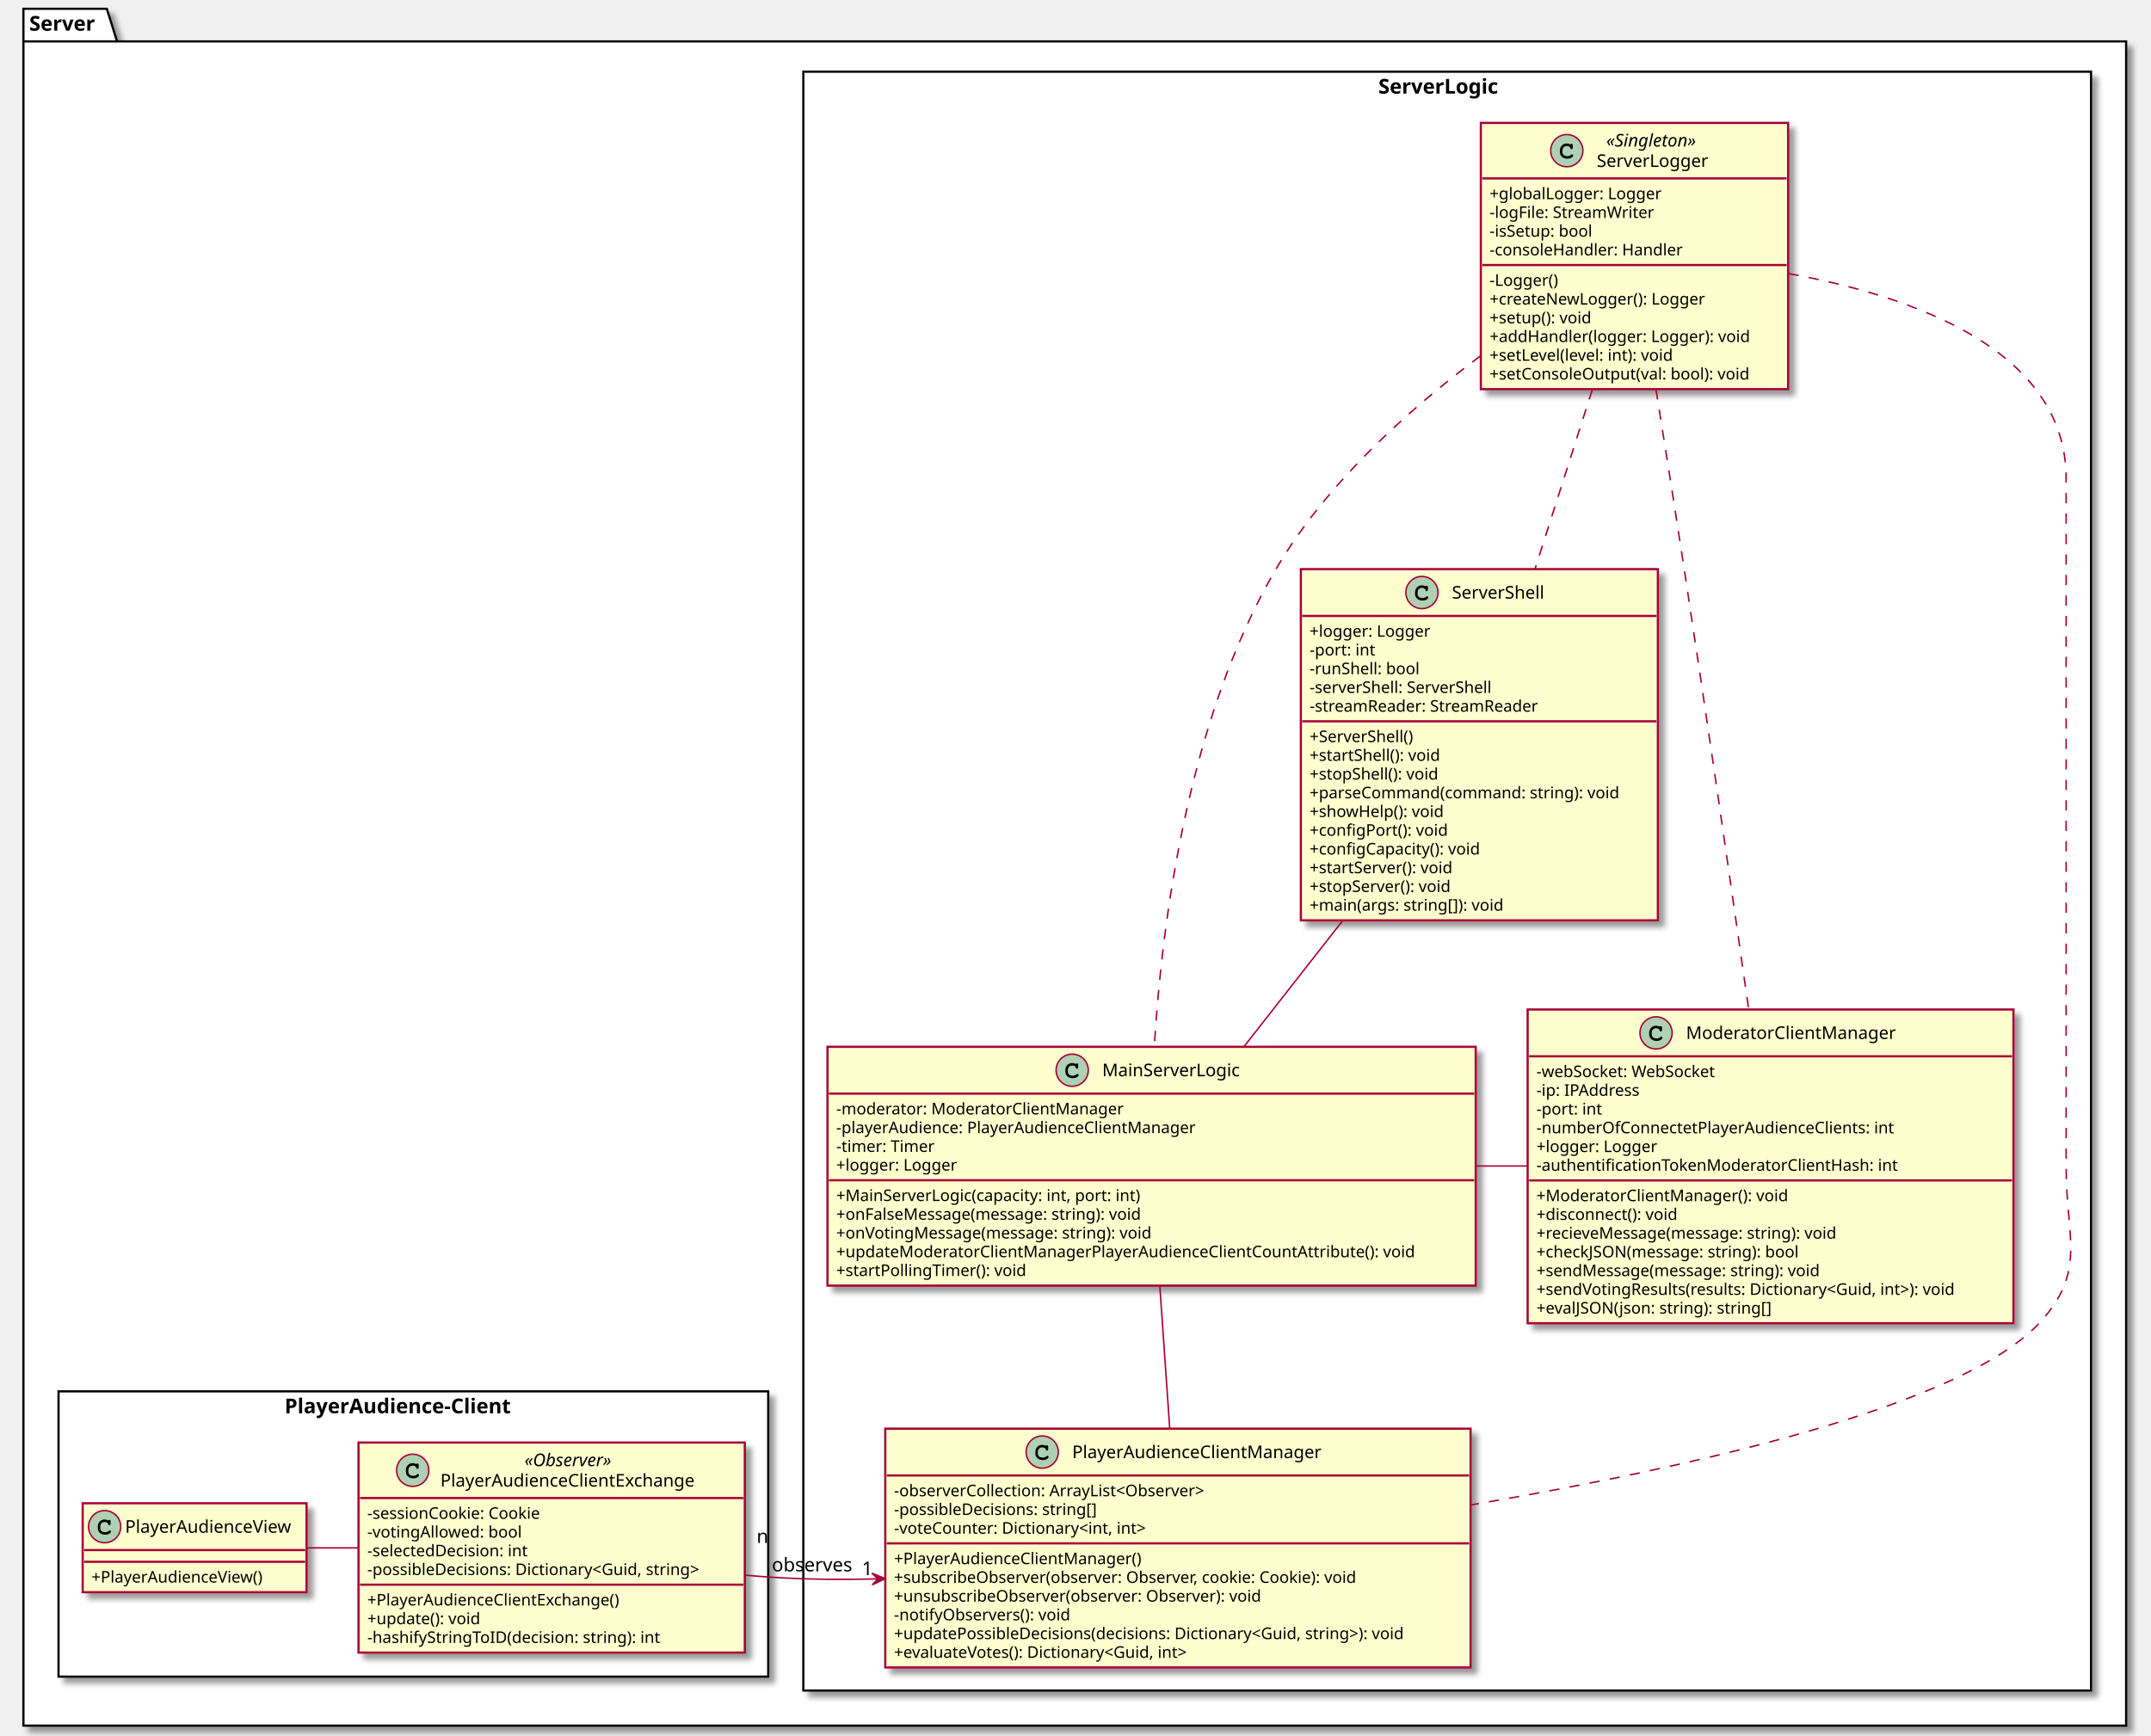
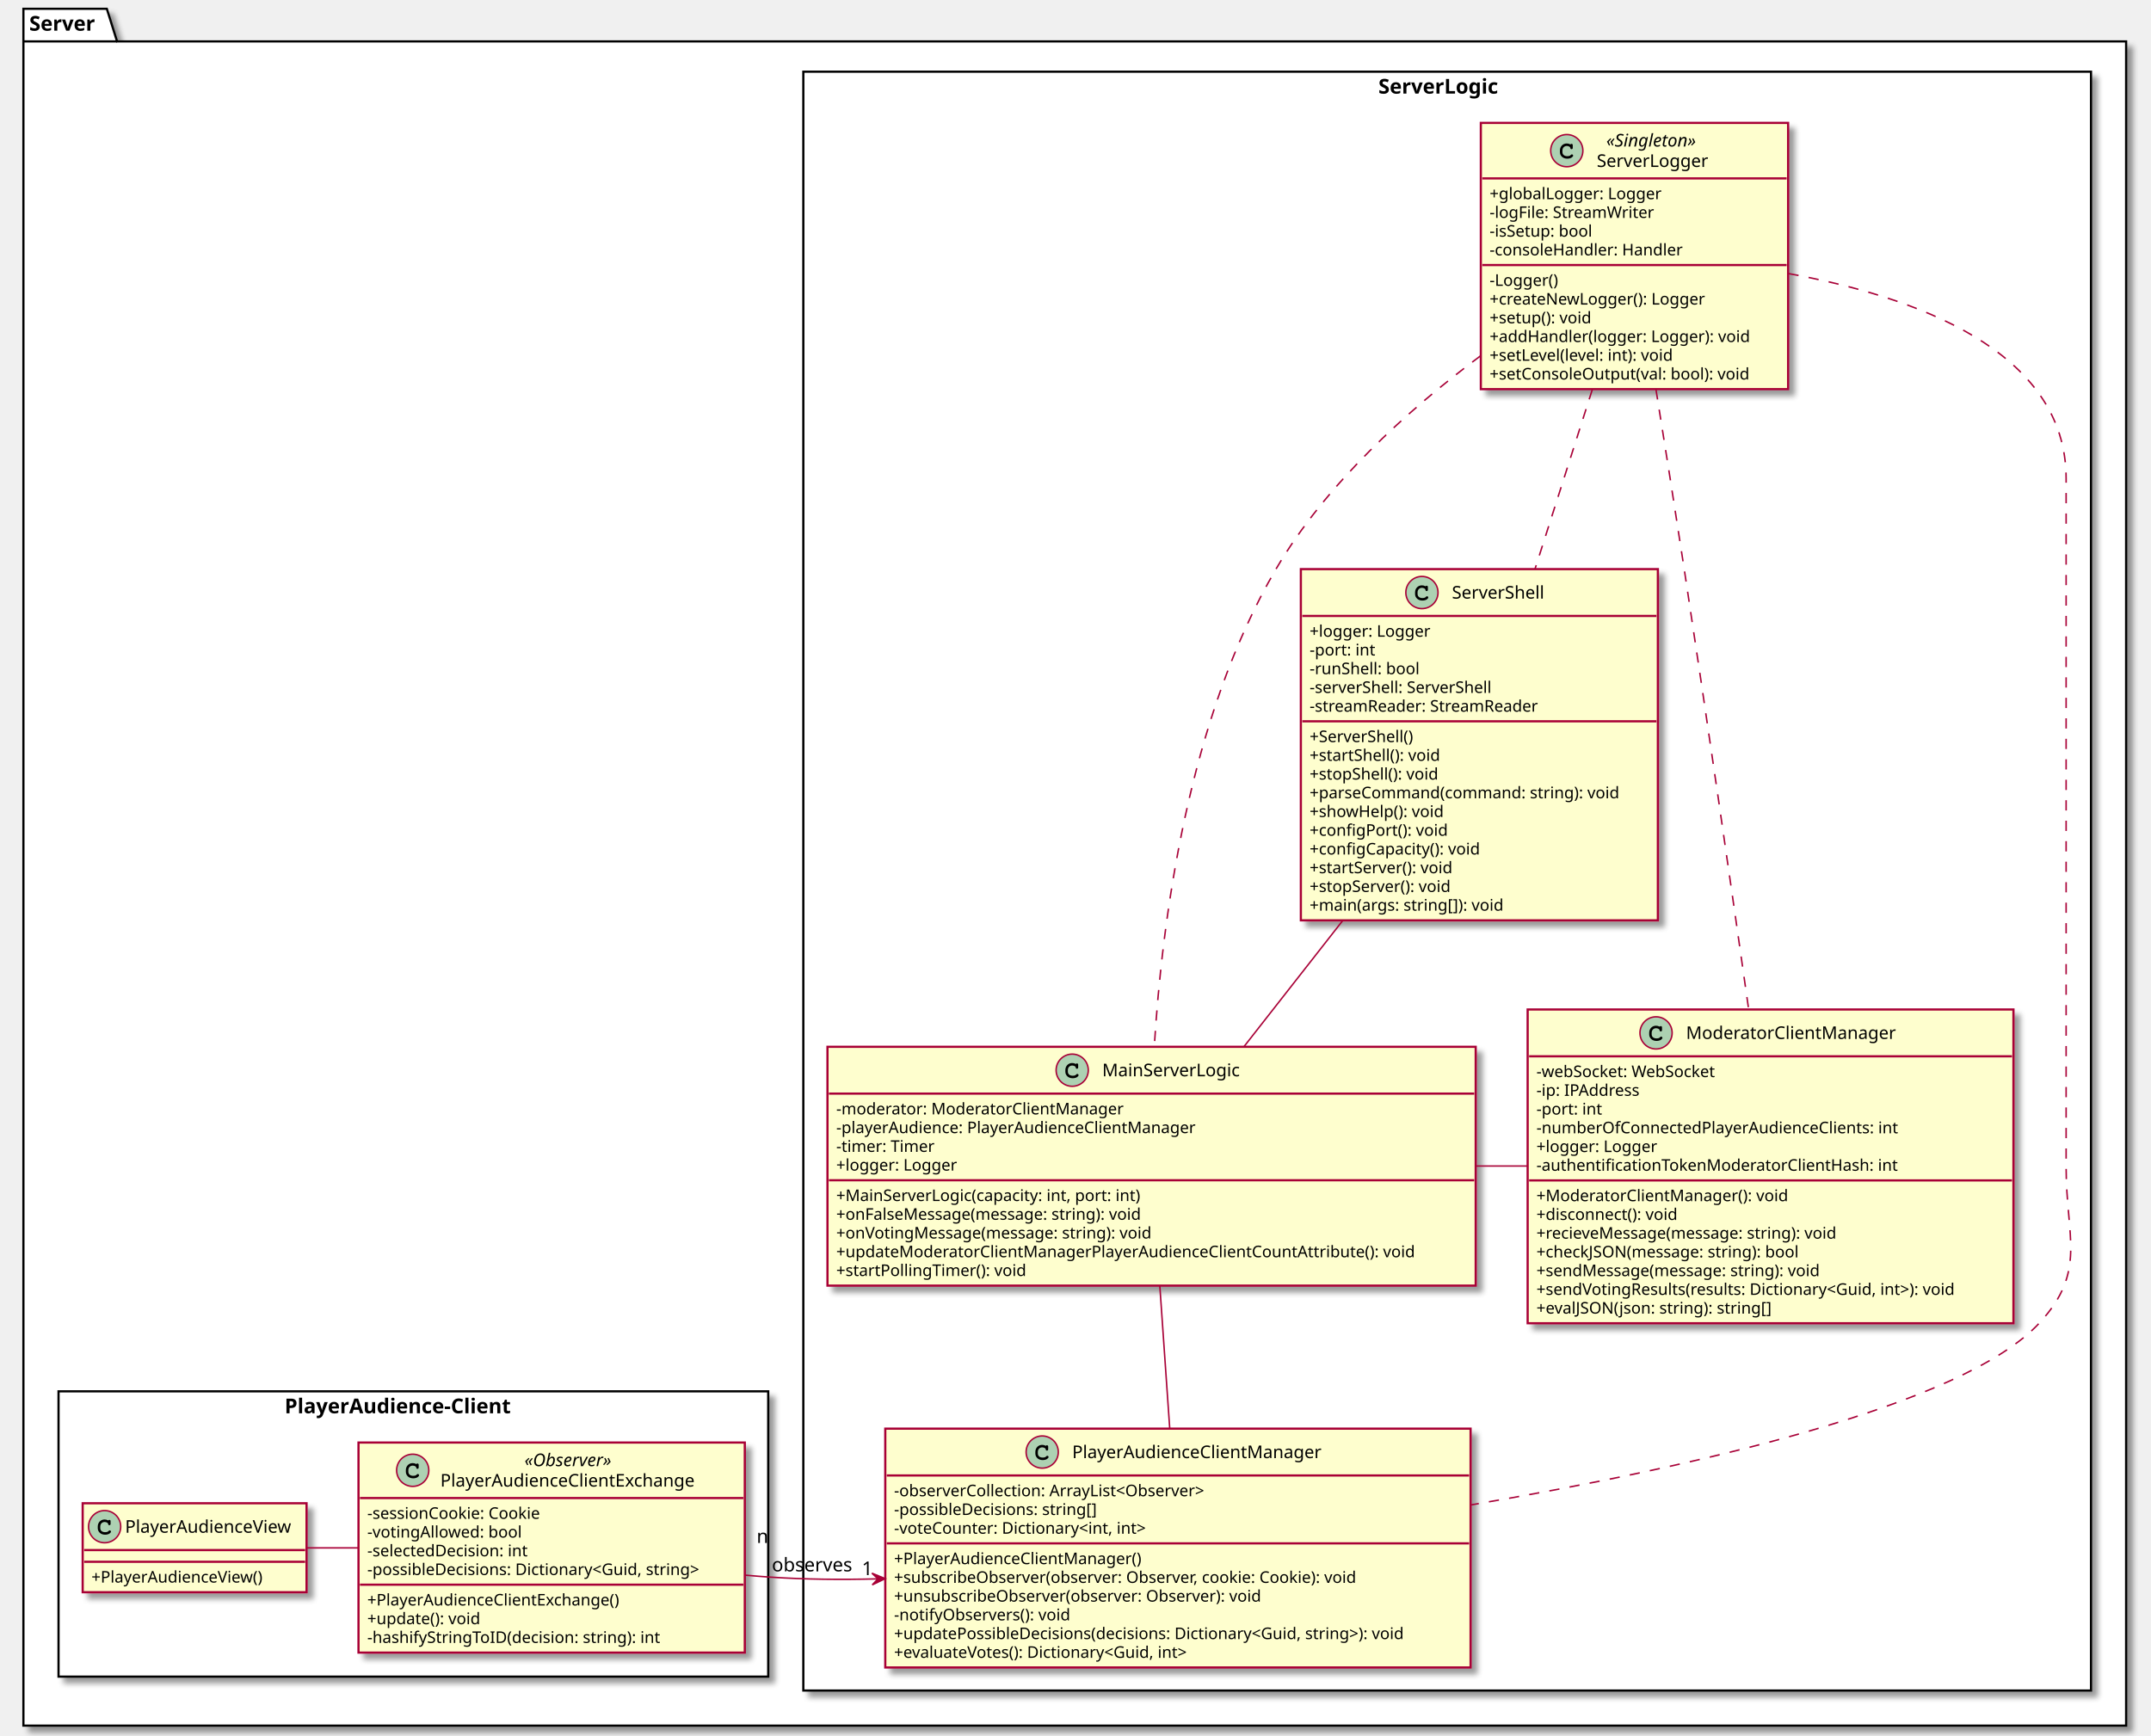
<svg xmlns="http://www.w3.org/2000/svg" contentScriptType="application/ecmascript" contentStyleType="text/css" height="1186px" preserveAspectRatio="none" style="width:1470px;height:1186px;" version="1.1" viewBox="0 0 1470 1186" width="1470px" zoomAndPan="magnify">
  <defs>
-     <filter height="300%" id="f1bm9uw2ctf3d1" width="300%" x="-1" y="-1">
+     <filter height="300%" id="fohk0xqrsvtcb" width="300%" x="-1" y="-1">
      <feGaussianBlur result="blurOut" stdDeviation="2.0" />
      <feColorMatrix in="blurOut" result="blurOut2" type="matrix" values="0 0 0 0 0 0 0 0 0 0 0 0 0 0 0 0 0 0 .4 0" />
      <feOffset dx="4.0" dy="4.0" in="blurOut2" result="blurOut3" />
      <feBlend in="SourceGraphic" in2="blurOut3" mode="normal" />
    </filter>
  </defs>
  <g>
-     <polygon fill="#FFFFFF" filter="url(#f1bm9uw2ctf3d1)" points="16,6,73,6,80,28.297,1453,28.297,1453,1179.5,16,1179.5,16,6" style="stroke: #000000; stroke-width: 1.5;" />
+     <polygon fill="#FFFFFF" filter="url(#fohk0xqrsvtcb)" points="16,6,73,6,80,28.297,1453,28.297,1453,1179.5,16,1179.5,16,6" style="stroke: #000000; stroke-width: 1.5;" />
    <line style="stroke: #000000; stroke-width: 1.5;" x1="16" x2="80" y1="28.297" y2="28.297" />
    <text fill="#000000" font-family="sans-serif" font-size="14" font-weight="bold" lengthAdjust="spacingAndGlyphs" textLength="51" x="20" y="20.995">Server</text>
-     <rect fill="#FFFFFF" filter="url(#f1bm9uw2ctf3d1)" height="1106.5" style="stroke: #000000; stroke-width: 1.5;" width="880" x="549" y="49" />
+     <rect fill="#FFFFFF" filter="url(#fohk0xqrsvtcb)" height="1106.5" style="stroke: #000000; stroke-width: 1.5;" width="880" x="549" y="49" />
    <text fill="#000000" font-family="sans-serif" font-size="14" font-weight="bold" lengthAdjust="spacingAndGlyphs" textLength="94" x="942" y="63.995">ServerLogic</text>
-     <rect fill="#FFFFFF" filter="url(#f1bm9uw2ctf3d1)" height="195" style="stroke: #000000; stroke-width: 1.5;" width="485" x="40" y="951" />
+     <rect fill="#FFFFFF" filter="url(#fohk0xqrsvtcb)" height="195" style="stroke: #000000; stroke-width: 1.5;" width="485" x="40" y="951" />
    <text fill="#000000" font-family="sans-serif" font-size="14" font-weight="bold" lengthAdjust="spacingAndGlyphs" textLength="176" x="194.5" y="965.995">PlayerAudience-Client</text>
-     <rect codeLine="7" fill="#FEFECE" filter="url(#f1bm9uw2ctf3d1)" height="240.07" id="ss" style="stroke: #A80036; stroke-width: 1.5;" width="244" x="889" y="389" />
+     <rect codeLine="7" fill="#FEFECE" filter="url(#fohk0xqrsvtcb)" height="240.07" id="ss" style="stroke: #A80036; stroke-width: 1.5;" width="244" x="889" y="389" />
    <ellipse cx="971.75" cy="405" fill="#ADD1B2" rx="11" ry="11" style="stroke: #A80036; stroke-width: 1.0;" />
    <path d="M974.094,400.672 C973.156,400.234 972.562,400.094 971.688,400.094 C969.062,400.094 967.062,402.172 967.062,404.891 L967.062,406.016 C967.062,408.594 969.172,410.484 972.062,410.484 C973.281,410.484 974.438,410.188 975.188,409.641 C975.766,409.234 976.094,408.781 976.094,408.391 C976.094,407.938 975.703,407.547 975.234,407.547 C975.016,407.547 974.812,407.625 974.625,407.812 C974.172,408.297 974.172,408.297 973.984,408.391 C973.562,408.656 972.875,408.781 972.109,408.781 C970.062,408.781 968.766,407.688 968.766,405.984 L968.766,404.891 C968.766,403.109 970.016,401.797 971.75,401.797 C972.328,401.797 972.938,401.953 973.406,402.203 C973.891,402.484 974.062,402.703 974.156,403.109 C974.219,403.516 974.25,403.641 974.391,403.766 C974.531,403.906 974.766,404.016 974.984,404.016 C975.25,404.016 975.516,403.875 975.688,403.656 C975.797,403.5 975.828,403.312 975.828,402.891 L975.828,401.469 C975.828,401.031 975.812,400.906 975.719,400.75 C975.562,400.484 975.281,400.344 974.984,400.344 C974.688,400.344 974.484,400.438 974.266,400.75 L974.094,400.672 Z " fill="#000000" />
    <text fill="#000000" font-family="sans-serif" font-size="12" lengthAdjust="spacingAndGlyphs" textLength="70" x="992.25" y="409.154">ServerShell</text>
    <line style="stroke: #A80036; stroke-width: 1.5;" x1="890" x2="1132" y1="421" y2="421" />
    <text fill="#000000" font-family="sans-serif" font-size="11" lengthAdjust="spacingAndGlyphs" textLength="91" x="895" y="435.21">+logger: Logger</text>
    <text fill="#000000" font-family="sans-serif" font-size="11" lengthAdjust="spacingAndGlyphs" textLength="47" x="895" y="448.015">-port: int</text>
    <text fill="#000000" font-family="sans-serif" font-size="11" lengthAdjust="spacingAndGlyphs" textLength="82" x="895" y="460.82">-runShell: bool</text>
    <text fill="#000000" font-family="sans-serif" font-size="11" lengthAdjust="spacingAndGlyphs" textLength="145" x="895" y="473.625">-serverShell: ServerShell</text>
    <text fill="#000000" font-family="sans-serif" font-size="11" lengthAdjust="spacingAndGlyphs" textLength="175" x="895" y="486.429">-streamReader: StreamReader</text>
    <line style="stroke: #A80036; stroke-width: 1.5;" x1="890" x2="1132" y1="493.023" y2="493.023" />
    <text fill="#000000" font-family="sans-serif" font-size="11" lengthAdjust="spacingAndGlyphs" textLength="85" x="895" y="507.234">+ServerShell()</text>
    <text fill="#000000" font-family="sans-serif" font-size="11" lengthAdjust="spacingAndGlyphs" textLength="102" x="895" y="520.039">+startShell(): void</text>
    <text fill="#000000" font-family="sans-serif" font-size="11" lengthAdjust="spacingAndGlyphs" textLength="101" x="895" y="532.843">+stopShell(): void</text>
    <text fill="#000000" font-family="sans-serif" font-size="11" lengthAdjust="spacingAndGlyphs" textLength="232" x="895" y="545.648">+parseCommand(command: string): void</text>
    <text fill="#000000" font-family="sans-serif" font-size="11" lengthAdjust="spacingAndGlyphs" textLength="103" x="895" y="558.453">+showHelp(): void</text>
    <text fill="#000000" font-family="sans-serif" font-size="11" lengthAdjust="spacingAndGlyphs" textLength="103" x="895" y="571.257">+configPort(): void</text>
    <text fill="#000000" font-family="sans-serif" font-size="11" lengthAdjust="spacingAndGlyphs" textLength="131" x="895" y="584.062">+configCapacity(): void</text>
    <text fill="#000000" font-family="sans-serif" font-size="11" lengthAdjust="spacingAndGlyphs" textLength="112" x="895" y="596.867">+startServer(): void</text>
    <text fill="#000000" font-family="sans-serif" font-size="11" lengthAdjust="spacingAndGlyphs" textLength="111" x="895" y="609.671">+stopServer(): void</text>
    <text fill="#000000" font-family="sans-serif" font-size="11" lengthAdjust="spacingAndGlyphs" textLength="146" x="895" y="622.476">+main(args: string[]): void</text>
-     <rect codeLine="25" fill="#FEFECE" filter="url(#f1bm9uw2ctf3d1)" height="214.461" id="cm" style="stroke: #A80036; stroke-width: 1.5;" width="332" x="1044" y="690" />
+     <rect codeLine="25" fill="#FEFECE" filter="url(#fohk0xqrsvtcb)" height="214.461" id="cm" style="stroke: #A80036; stroke-width: 1.5;" width="332" x="1044" y="690" />
    <ellipse cx="1131.75" cy="706" fill="#ADD1B2" rx="11" ry="11" style="stroke: #A80036; stroke-width: 1.0;" />
    <path d="M1134.094,701.672 C1133.156,701.234 1132.562,701.094 1131.688,701.094 C1129.062,701.094 1127.062,703.172 1127.062,705.891 L1127.062,707.016 C1127.062,709.594 1129.172,711.484 1132.062,711.484 C1133.281,711.484 1134.438,711.188 1135.188,710.641 C1135.766,710.234 1136.094,709.781 1136.094,709.391 C1136.094,708.938 1135.703,708.547 1135.234,708.547 C1135.016,708.547 1134.812,708.625 1134.625,708.812 C1134.172,709.297 1134.172,709.297 1133.984,709.391 C1133.562,709.656 1132.875,709.781 1132.109,709.781 C1130.062,709.781 1128.766,708.688 1128.766,706.984 L1128.766,705.891 C1128.766,704.109 1130.016,702.797 1131.75,702.797 C1132.328,702.797 1132.938,702.953 1133.406,703.203 C1133.891,703.484 1134.062,703.703 1134.156,704.109 C1134.219,704.516 1134.25,704.641 1134.391,704.766 C1134.531,704.906 1134.766,705.016 1134.984,705.016 C1135.25,705.016 1135.516,704.875 1135.688,704.656 C1135.797,704.5 1135.828,704.312 1135.828,703.891 L1135.828,702.469 C1135.828,702.031 1135.812,701.906 1135.719,701.75 C1135.562,701.484 1135.281,701.344 1134.984,701.344 C1134.688,701.344 1134.484,701.438 1134.266,701.75 L1134.094,701.672 Z " fill="#000000" />
    <text fill="#000000" font-family="sans-serif" font-size="12" lengthAdjust="spacingAndGlyphs" textLength="148" x="1152.25" y="710.154">ModeratorClientManager</text>
    <line style="stroke: #A80036; stroke-width: 1.5;" x1="1045" x2="1375" y1="722" y2="722" />
    <text fill="#000000" font-family="sans-serif" font-size="11" lengthAdjust="spacingAndGlyphs" textLength="139" x="1050" y="736.21">-webSocket: WebSocket</text>
    <text fill="#000000" font-family="sans-serif" font-size="11" lengthAdjust="spacingAndGlyphs" textLength="76" x="1050" y="749.015">-ip: IPAddress</text>
    <text fill="#000000" font-family="sans-serif" font-size="11" lengthAdjust="spacingAndGlyphs" textLength="47" x="1050" y="761.82">-port: int</text>
-     <text fill="#000000" font-family="sans-serif" font-size="11" lengthAdjust="spacingAndGlyphs" textLength="269" x="1050" y="774.625">-numberOfConnectetPlayerAudienceClients: int</text>
+     <text fill="#000000" font-family="sans-serif" font-size="11" lengthAdjust="spacingAndGlyphs" textLength="272" x="1050" y="774.625">-numberOfConnectedPlayerAudienceClients: int</text>
    <text fill="#000000" font-family="sans-serif" font-size="11" lengthAdjust="spacingAndGlyphs" textLength="91" x="1050" y="787.429">+logger: Logger</text>
    <text fill="#000000" font-family="sans-serif" font-size="11" lengthAdjust="spacingAndGlyphs" textLength="266" x="1050" y="800.234">-authentificationTokenModeratorClientHash: int</text>
    <line style="stroke: #A80036; stroke-width: 1.5;" x1="1045" x2="1375" y1="806.828" y2="806.828" />
    <text fill="#000000" font-family="sans-serif" font-size="11" lengthAdjust="spacingAndGlyphs" textLength="187" x="1050" y="821.039">+ModeratorClientManager(): void</text>
    <text fill="#000000" font-family="sans-serif" font-size="11" lengthAdjust="spacingAndGlyphs" textLength="109" x="1050" y="833.843">+disconnect(): void</text>
    <text fill="#000000" font-family="sans-serif" font-size="11" lengthAdjust="spacingAndGlyphs" textLength="234" x="1050" y="846.648">+recieveMessage(message: string): void</text>
    <text fill="#000000" font-family="sans-serif" font-size="11" lengthAdjust="spacingAndGlyphs" textLength="200" x="1050" y="859.453">+checkJSON(message: string): bool</text>
    <text fill="#000000" font-family="sans-serif" font-size="11" lengthAdjust="spacingAndGlyphs" textLength="218" x="1050" y="872.257">+sendMessage(message: string): void</text>
    <text fill="#000000" font-family="sans-serif" font-size="11" lengthAdjust="spacingAndGlyphs" textLength="320" x="1050" y="885.062">+sendVotingResults(results: Dictionary&lt;Guid, int&gt;): void</text>
    <text fill="#000000" font-family="sans-serif" font-size="11" lengthAdjust="spacingAndGlyphs" textLength="177" x="1050" y="897.867">+evalJSON(json: string): string[]</text>
-     <rect codeLine="42" fill="#FEFECE" filter="url(#f1bm9uw2ctf3d1)" height="163.242" id="msl" style="stroke: #A80036; stroke-width: 1.5;" width="443" x="565.5" y="715.5" />
+     <rect codeLine="42" fill="#FEFECE" filter="url(#fohk0xqrsvtcb)" height="163.242" id="msl" style="stroke: #A80036; stroke-width: 1.5;" width="443" x="565.5" y="715.5" />
    <ellipse cx="732.75" cy="731.5" fill="#ADD1B2" rx="11" ry="11" style="stroke: #A80036; stroke-width: 1.0;" />
    <path d="M735.094,727.172 C734.156,726.734 733.562,726.594 732.688,726.594 C730.062,726.594 728.062,728.672 728.062,731.391 L728.062,732.516 C728.062,735.094 730.172,736.984 733.062,736.984 C734.281,736.984 735.438,736.688 736.188,736.141 C736.766,735.734 737.094,735.281 737.094,734.891 C737.094,734.438 736.703,734.047 736.234,734.047 C736.016,734.047 735.812,734.125 735.625,734.312 C735.172,734.797 735.172,734.797 734.984,734.891 C734.562,735.156 733.875,735.281 733.109,735.281 C731.062,735.281 729.766,734.188 729.766,732.484 L729.766,731.391 C729.766,729.609 731.016,728.297 732.75,728.297 C733.328,728.297 733.938,728.453 734.406,728.703 C734.891,728.984 735.062,729.203 735.156,729.609 C735.219,730.016 735.25,730.141 735.391,730.266 C735.531,730.406 735.766,730.516 735.984,730.516 C736.25,730.516 736.516,730.375 736.688,730.156 C736.797,730 736.828,729.812 736.828,729.391 L736.828,727.969 C736.828,727.531 736.812,727.406 736.719,727.25 C736.562,726.984 736.281,726.844 735.984,726.844 C735.688,726.844 735.484,726.938 735.266,727.25 L735.094,727.172 Z " fill="#000000" />
    <text fill="#000000" font-family="sans-serif" font-size="12" lengthAdjust="spacingAndGlyphs" textLength="100" x="753.25" y="735.654">MainServerLogic</text>
    <line style="stroke: #A80036; stroke-width: 1.5;" x1="566.5" x2="1007.5" y1="747.5" y2="747.5" />
    <text fill="#000000" font-family="sans-serif" font-size="11" lengthAdjust="spacingAndGlyphs" textLength="209" x="571.5" y="761.71">-moderator: ModeratorClientManager</text>
    <text fill="#000000" font-family="sans-serif" font-size="11" lengthAdjust="spacingAndGlyphs" textLength="272" x="571.5" y="774.515">-playerAudience: PlayerAudienceClientManager</text>
    <text fill="#000000" font-family="sans-serif" font-size="11" lengthAdjust="spacingAndGlyphs" textLength="74" x="571.5" y="787.32">-timer: Timer</text>
    <text fill="#000000" font-family="sans-serif" font-size="11" lengthAdjust="spacingAndGlyphs" textLength="91" x="571.5" y="800.125">+logger: Logger</text>
    <line style="stroke: #A80036; stroke-width: 1.5;" x1="566.5" x2="1007.5" y1="806.719" y2="806.719" />
    <text fill="#000000" font-family="sans-serif" font-size="11" lengthAdjust="spacingAndGlyphs" textLength="229" x="571.5" y="820.929">+MainServerLogic(capacity: int, port: int)</text>
    <text fill="#000000" font-family="sans-serif" font-size="11" lengthAdjust="spacingAndGlyphs" textLength="234" x="571.5" y="833.734">+onFalseMessage(message: string): void</text>
    <text fill="#000000" font-family="sans-serif" font-size="11" lengthAdjust="spacingAndGlyphs" textLength="240" x="571.5" y="846.539">+onVotingMessage(message: string): void</text>
    <text fill="#000000" font-family="sans-serif" font-size="11" lengthAdjust="spacingAndGlyphs" textLength="431" x="571.5" y="859.343">+updateModeratorClientManagerPlayerAudienceClientCountAttribute(): void</text>
    <text fill="#000000" font-family="sans-serif" font-size="11" lengthAdjust="spacingAndGlyphs" textLength="142" x="571.5" y="872.148">+startPollingTimer(): void</text>
-     <rect codeLine="54" fill="#FEFECE" filter="url(#f1bm9uw2ctf3d1)" height="163.242" id="api" style="stroke: #A80036; stroke-width: 1.5;" width="400" x="605" y="976.5" />
+     <rect codeLine="54" fill="#FEFECE" filter="url(#fohk0xqrsvtcb)" height="163.242" id="api" style="stroke: #A80036; stroke-width: 1.5;" width="400" x="605" y="976.5" />
    <ellipse cx="712.25" cy="992.5" fill="#ADD1B2" rx="11" ry="11" style="stroke: #A80036; stroke-width: 1.0;" />
    <path d="M714.594,988.172 C713.656,987.734 713.062,987.594 712.188,987.594 C709.562,987.594 707.562,989.672 707.562,992.391 L707.562,993.516 C707.562,996.094 709.672,997.984 712.562,997.984 C713.781,997.984 714.938,997.688 715.688,997.141 C716.266,996.734 716.594,996.281 716.594,995.891 C716.594,995.438 716.203,995.047 715.734,995.047 C715.516,995.047 715.312,995.125 715.125,995.312 C714.672,995.797 714.672,995.797 714.484,995.891 C714.062,996.156 713.375,996.281 712.609,996.281 C710.562,996.281 709.266,995.188 709.266,993.484 L709.266,992.391 C709.266,990.609 710.516,989.297 712.25,989.297 C712.828,989.297 713.438,989.453 713.906,989.703 C714.391,989.984 714.562,990.203 714.656,990.609 C714.719,991.016 714.75,991.141 714.891,991.266 C715.031,991.406 715.266,991.516 715.484,991.516 C715.75,991.516 716.016,991.375 716.188,991.156 C716.297,991 716.328,990.812 716.328,990.391 L716.328,988.969 C716.328,988.531 716.312,988.406 716.219,988.25 C716.062,987.984 715.781,987.844 715.484,987.844 C715.188,987.844 714.984,987.938 714.766,988.25 L714.594,988.172 Z " fill="#000000" />
    <text fill="#000000" font-family="sans-serif" font-size="12" lengthAdjust="spacingAndGlyphs" textLength="177" x="732.75" y="996.654">PlayerAudienceClientManager</text>
    <line style="stroke: #A80036; stroke-width: 1.5;" x1="606" x2="1004" y1="1008.5" y2="1008.5" />
    <text fill="#000000" font-family="sans-serif" font-size="11" lengthAdjust="spacingAndGlyphs" textLength="238" x="611" y="1022.71">-observerCollection: ArrayList&lt;Observer&gt;</text>
    <text fill="#000000" font-family="sans-serif" font-size="11" lengthAdjust="spacingAndGlyphs" textLength="152" x="611" y="1035.515">-possibleDecisions: string[]</text>
    <text fill="#000000" font-family="sans-serif" font-size="11" lengthAdjust="spacingAndGlyphs" textLength="192" x="611" y="1048.32">-voteCounter: Dictionary&lt;int, int&gt;</text>
    <line style="stroke: #A80036; stroke-width: 1.5;" x1="606" x2="1004" y1="1054.914" y2="1054.914" />
    <text fill="#000000" font-family="sans-serif" font-size="11" lengthAdjust="spacingAndGlyphs" textLength="188" x="611" y="1069.124">+PlayerAudienceClientManager()</text>
    <text fill="#000000" font-family="sans-serif" font-size="11" lengthAdjust="spacingAndGlyphs" textLength="356" x="611" y="1081.929">+subscribeObserver(observer: Observer, cookie: Cookie): void</text>
    <text fill="#000000" font-family="sans-serif" font-size="11" lengthAdjust="spacingAndGlyphs" textLength="280" x="611" y="1094.734">+unsubscribeObserver(observer: Observer): void</text>
    <text fill="#000000" font-family="sans-serif" font-size="11" lengthAdjust="spacingAndGlyphs" textLength="134" x="611" y="1107.539">-notifyObservers(): void</text>
    <text fill="#000000" font-family="sans-serif" font-size="11" lengthAdjust="spacingAndGlyphs" textLength="388" x="611" y="1120.343">+updatePossibleDecisions(decisions: Dictionary&lt;Guid, string&gt;): void</text>
    <text fill="#000000" font-family="sans-serif" font-size="11" lengthAdjust="spacingAndGlyphs" textLength="230" x="611" y="1133.148">+evaluateVotes(): Dictionary&lt;Guid, int&gt;</text>
-     <rect codeLine="66" fill="#FEFECE" filter="url(#f1bm9uw2ctf3d1)" height="181.984" id="sl" style="stroke: #A80036; stroke-width: 1.5;" width="210" x="1012" y="84" />
+     <rect codeLine="66" fill="#FEFECE" filter="url(#fohk0xqrsvtcb)" height="181.984" id="sl" style="stroke: #A80036; stroke-width: 1.5;" width="210" x="1012" y="84" />
    <ellipse cx="1070.75" cy="102.969" fill="#ADD1B2" rx="11" ry="11" style="stroke: #A80036; stroke-width: 1.0;" />
    <path d="M1073.094,98.641 C1072.156,98.203 1071.562,98.062 1070.688,98.062 C1068.062,98.062 1066.062,100.141 1066.062,102.859 L1066.062,103.984 C1066.062,106.562 1068.172,108.453 1071.062,108.453 C1072.281,108.453 1073.438,108.156 1074.188,107.609 C1074.766,107.203 1075.094,106.75 1075.094,106.359 C1075.094,105.906 1074.703,105.516 1074.234,105.516 C1074.016,105.516 1073.812,105.594 1073.625,105.781 C1073.172,106.266 1073.172,106.266 1072.984,106.359 C1072.562,106.625 1071.875,106.75 1071.109,106.75 C1069.062,106.75 1067.766,105.656 1067.766,103.953 L1067.766,102.859 C1067.766,101.078 1069.016,99.766 1070.75,99.766 C1071.328,99.766 1071.938,99.922 1072.406,100.172 C1072.891,100.453 1073.062,100.672 1073.156,101.078 C1073.219,101.484 1073.25,101.609 1073.391,101.734 C1073.531,101.875 1073.766,101.984 1073.984,101.984 C1074.25,101.984 1074.516,101.844 1074.688,101.625 C1074.797,101.469 1074.828,101.281 1074.828,100.859 L1074.828,99.438 C1074.828,99 1074.812,98.875 1074.719,98.719 C1074.562,98.453 1074.281,98.312 1073.984,98.312 C1073.688,98.312 1073.484,98.406 1073.266,98.719 L1073.094,98.641 Z " fill="#000000" />
    <text fill="#000000" font-family="sans-serif" font-size="12" font-style="italic" lengthAdjust="spacingAndGlyphs" textLength="71" x="1097.75" y="100.139">«Singleton»</text>
    <text fill="#000000" font-family="sans-serif" font-size="12" lengthAdjust="spacingAndGlyphs" textLength="84" x="1091.25" y="114.107">ServerLogger</text>
    <line style="stroke: #A80036; stroke-width: 1.5;" x1="1013" x2="1221" y1="121.938" y2="121.938" />
    <text fill="#000000" font-family="sans-serif" font-size="11" lengthAdjust="spacingAndGlyphs" textLength="128" x="1018" y="136.148">+globalLogger: Logger</text>
    <text fill="#000000" font-family="sans-serif" font-size="11" lengthAdjust="spacingAndGlyphs" textLength="124" x="1018" y="148.953">-logFile: StreamWriter</text>
    <text fill="#000000" font-family="sans-serif" font-size="11" lengthAdjust="spacingAndGlyphs" textLength="78" x="1018" y="161.757">-isSetup: bool</text>
    <text fill="#000000" font-family="sans-serif" font-size="11" lengthAdjust="spacingAndGlyphs" textLength="143" x="1018" y="174.562">-consoleHandler: Handler</text>
    <line style="stroke: #A80036; stroke-width: 1.5;" x1="1013" x2="1221" y1="181.156" y2="181.156" />
    <text fill="#000000" font-family="sans-serif" font-size="11" lengthAdjust="spacingAndGlyphs" textLength="51" x="1018" y="195.367">-Logger()</text>
    <text fill="#000000" font-family="sans-serif" font-size="11" lengthAdjust="spacingAndGlyphs" textLength="164" x="1018" y="208.171">+createNewLogger(): Logger</text>
    <text fill="#000000" font-family="sans-serif" font-size="11" lengthAdjust="spacingAndGlyphs" textLength="80" x="1018" y="220.976">+setup(): void</text>
    <text fill="#000000" font-family="sans-serif" font-size="11" lengthAdjust="spacingAndGlyphs" textLength="195" x="1018" y="233.781">+addHandler(logger: Logger): void</text>
    <text fill="#000000" font-family="sans-serif" font-size="11" lengthAdjust="spacingAndGlyphs" textLength="148" x="1018" y="246.585">+setLevel(level: int): void</text>
    <text fill="#000000" font-family="sans-serif" font-size="11" lengthAdjust="spacingAndGlyphs" textLength="198" x="1018" y="259.39">+setConsoleOutput(val: bool): void</text>
-     <rect codeLine="80" fill="#FEFECE" filter="url(#f1bm9uw2ctf3d1)" height="143.57" id="pace" style="stroke: #A80036; stroke-width: 1.5;" width="264" x="245" y="986" />
+     <rect codeLine="80" fill="#FEFECE" filter="url(#fohk0xqrsvtcb)" height="143.57" id="pace" style="stroke: #A80036; stroke-width: 1.5;" width="264" x="245" y="986" />
    <ellipse cx="282.05" cy="1004.969" fill="#ADD1B2" rx="11" ry="11" style="stroke: #A80036; stroke-width: 1.0;" />
    <path d="M284.394,1000.641 C283.456,1000.203 282.863,1000.062 281.988,1000.062 C279.363,1000.062 277.363,1002.141 277.363,1004.859 L277.363,1005.984 C277.363,1008.562 279.472,1010.453 282.363,1010.453 C283.581,1010.453 284.738,1010.156 285.488,1009.609 C286.066,1009.203 286.394,1008.75 286.394,1008.359 C286.394,1007.906 286.003,1007.516 285.534,1007.516 C285.316,1007.516 285.113,1007.594 284.925,1007.781 C284.472,1008.266 284.472,1008.266 284.284,1008.359 C283.863,1008.625 283.175,1008.75 282.409,1008.75 C280.363,1008.75 279.066,1007.656 279.066,1005.953 L279.066,1004.859 C279.066,1003.078 280.316,1001.766 282.05,1001.766 C282.628,1001.766 283.238,1001.922 283.706,1002.172 C284.191,1002.453 284.363,1002.672 284.456,1003.078 C284.519,1003.484 284.55,1003.609 284.691,1003.734 C284.831,1003.875 285.066,1003.984 285.284,1003.984 C285.55,1003.984 285.816,1003.844 285.988,1003.625 C286.097,1003.469 286.128,1003.281 286.128,1002.859 L286.128,1001.438 C286.128,1001 286.113,1000.875 286.019,1000.719 C285.863,1000.453 285.581,1000.312 285.284,1000.312 C284.988,1000.312 284.784,1000.406 284.566,1000.719 L284.394,1000.641 Z " fill="#000000" />
    <text fill="#000000" font-family="sans-serif" font-size="12" font-style="italic" lengthAdjust="spacingAndGlyphs" textLength="68" x="358.45" y="1002.139">«Observer»</text>
    <text fill="#000000" font-family="sans-serif" font-size="12" lengthAdjust="spacingAndGlyphs" textLength="183" x="300.95" y="1016.107">PlayerAudienceClientExchange</text>
    <line style="stroke: #A80036; stroke-width: 1.5;" x1="246" x2="508" y1="1023.938" y2="1023.938" />
    <text fill="#000000" font-family="sans-serif" font-size="11" lengthAdjust="spacingAndGlyphs" textLength="132" x="251" y="1038.148">-sessionCookie: Cookie</text>
    <text fill="#000000" font-family="sans-serif" font-size="11" lengthAdjust="spacingAndGlyphs" textLength="115" x="251" y="1050.953">-votingAllowed: bool</text>
    <text fill="#000000" font-family="sans-serif" font-size="11" lengthAdjust="spacingAndGlyphs" textLength="124" x="251" y="1063.757">-selectedDecision: int</text>
    <text fill="#000000" font-family="sans-serif" font-size="11" lengthAdjust="spacingAndGlyphs" textLength="252" x="251" y="1076.562">-possibleDecisions: Dictionary&lt;Guid, string&gt;</text>
    <line style="stroke: #A80036; stroke-width: 1.5;" x1="246" x2="508" y1="1083.156" y2="1083.156" />
    <text fill="#000000" font-family="sans-serif" font-size="11" lengthAdjust="spacingAndGlyphs" textLength="195" x="251" y="1097.367">+PlayerAudienceClientExchange()</text>
    <text fill="#000000" font-family="sans-serif" font-size="11" lengthAdjust="spacingAndGlyphs" textLength="88" x="251" y="1110.171">+update(): void</text>
    <text fill="#000000" font-family="sans-serif" font-size="11" lengthAdjust="spacingAndGlyphs" textLength="218" x="251" y="1122.976">-hashifyStringToID(decision: string): int</text>
-     <rect codeLine="90" fill="#FEFECE" filter="url(#f1bm9uw2ctf3d1)" height="60.805" id="pav" style="stroke: #A80036; stroke-width: 1.5;" width="153" x="56.5" y="1027.5" />
+     <rect codeLine="90" fill="#FEFECE" filter="url(#fohk0xqrsvtcb)" height="60.805" id="pav" style="stroke: #A80036; stroke-width: 1.5;" width="153" x="56.5" y="1027.5" />
    <ellipse cx="71.5" cy="1043.5" fill="#ADD1B2" rx="11" ry="11" style="stroke: #A80036; stroke-width: 1.0;" />
    <path d="M73.844,1039.172 C72.906,1038.734 72.312,1038.594 71.438,1038.594 C68.812,1038.594 66.812,1040.672 66.812,1043.391 L66.812,1044.516 C66.812,1047.094 68.922,1048.984 71.812,1048.984 C73.031,1048.984 74.188,1048.688 74.938,1048.141 C75.516,1047.734 75.844,1047.281 75.844,1046.891 C75.844,1046.438 75.453,1046.047 74.984,1046.047 C74.766,1046.047 74.562,1046.125 74.375,1046.312 C73.922,1046.797 73.922,1046.797 73.734,1046.891 C73.312,1047.156 72.625,1047.281 71.859,1047.281 C69.812,1047.281 68.516,1046.188 68.516,1044.484 L68.516,1043.391 C68.516,1041.609 69.766,1040.297 71.5,1040.297 C72.078,1040.297 72.688,1040.453 73.156,1040.703 C73.641,1040.984 73.812,1041.203 73.906,1041.609 C73.969,1042.016 74,1042.141 74.141,1042.266 C74.281,1042.406 74.516,1042.516 74.734,1042.516 C75,1042.516 75.266,1042.375 75.438,1042.156 C75.547,1042 75.578,1041.812 75.578,1041.391 L75.578,1039.969 C75.578,1039.531 75.562,1039.406 75.469,1039.25 C75.312,1038.984 75.031,1038.844 74.734,1038.844 C74.438,1038.844 74.234,1038.938 74.016,1039.25 L73.844,1039.172 Z " fill="#000000" />
    <text fill="#000000" font-family="sans-serif" font-size="12" lengthAdjust="spacingAndGlyphs" textLength="121" x="85.5" y="1047.654">PlayerAudienceView</text>
    <line style="stroke: #A80036; stroke-width: 1.5;" x1="57.5" x2="208.5" y1="1059.5" y2="1059.5" />
    <line style="stroke: #A80036; stroke-width: 1.5;" x1="57.5" x2="208.5" y1="1067.5" y2="1067.5" />
    <text fill="#000000" font-family="sans-serif" font-size="11" lengthAdjust="spacingAndGlyphs" textLength="134" x="62.5" y="1081.71">+PlayerAudienceView()</text>
    <path codeLine="94" d="M917.626,629.219 C894.937,658.187 871.2,688.495 850.279,715.206 " fill="none" id="ss-msl" style="stroke: #A80036; stroke-width: 1.0;" />
    <path codeLine="95" d="M1008.83,797 C1020.48,797 1032.14,797 1043.8,797 " fill="none" id="msl-cm" style="stroke: #A80036; stroke-width: 1.0;" />
    <path codeLine="96" d="M792.597,878.529 C794.754,909.565 797.216,945.002 799.376,976.075 " fill="none" id="msl-api" style="stroke: #A80036; stroke-width: 1.0;" />
    <path codeLine="97" d="M1131.68,266.123 C1137.78,304.043 1144.85,348.648 1151,389 C1166.53,490.995 1183.33,607.52 1195.01,689.676 " fill="none" id="sl-cm" style="stroke: #A80036; stroke-width: 1.0; stroke-dasharray: 7.0,7.0;" />
    <path codeLine="98" d="M1011.69,243.31 C961.96,280.425 906.15,330.784 872,389 C812.192,490.954 794.118,629.003 788.859,715.256 " fill="none" id="sl-msl" style="stroke: #A80036; stroke-width: 1.0; stroke-dasharray: 7.0,7.0;" />
    <path codeLine="99" d="M1222.25,186.99 C1306.97,202.349 1412,239.116 1412,327 C1412,327 1412,327 1412,798 C1412,845.786 1426.31,868.79 1394,904 C1341.41,961.314 1154.45,1003.315 1005.1,1028.656 " fill="none" id="sl-api" style="stroke: #A80036; stroke-width: 1.0; stroke-dasharray: 7.0,7.0;" />
    <path codeLine="100" d="M1088.18,266.282 C1076.13,304.013 1061.96,348.386 1049.08,388.745 " fill="none" id="sl-ss" style="stroke: #A80036; stroke-width: 1.0; stroke-dasharray: 7.0,7.0;" />
    <path codeLine="101" d="M209.727,1058 C221.379,1058 233.032,1058 244.684,1058 " fill="none" id="pav-pace" style="stroke: #A80036; stroke-width: 1.0;" />
    <path codeLine="102" d="M599.712,1079.178 C575.045,1079.82 550.207,1079.579 526.5,1078 C520.882,1077.626 515.154,1077.174 509.373,1076.659 " fill="none" id="api-backto-pace" style="stroke: #A80036; stroke-width: 1.0;" />
    <polygon fill="#A80036" points="604.973,1079.027,595.862,1075.286,599.975,1079.17,596.091,1083.283,604.973,1079.027" style="stroke: #A80036; stroke-width: 1.0;" />
    <text fill="#000000" font-family="sans-serif" font-size="13" lengthAdjust="spacingAndGlyphs" textLength="59" x="527.5" y="1074.067">observes</text>
    <text fill="#000000" font-family="sans-serif" font-size="13" lengthAdjust="spacingAndGlyphs" textLength="8" x="589.003" y="1076.62">1</text>
    <text fill="#000000" font-family="sans-serif" font-size="13" lengthAdjust="spacingAndGlyphs" textLength="8" x="517.073" y="1054.65">n</text>
  </g>
</svg>
